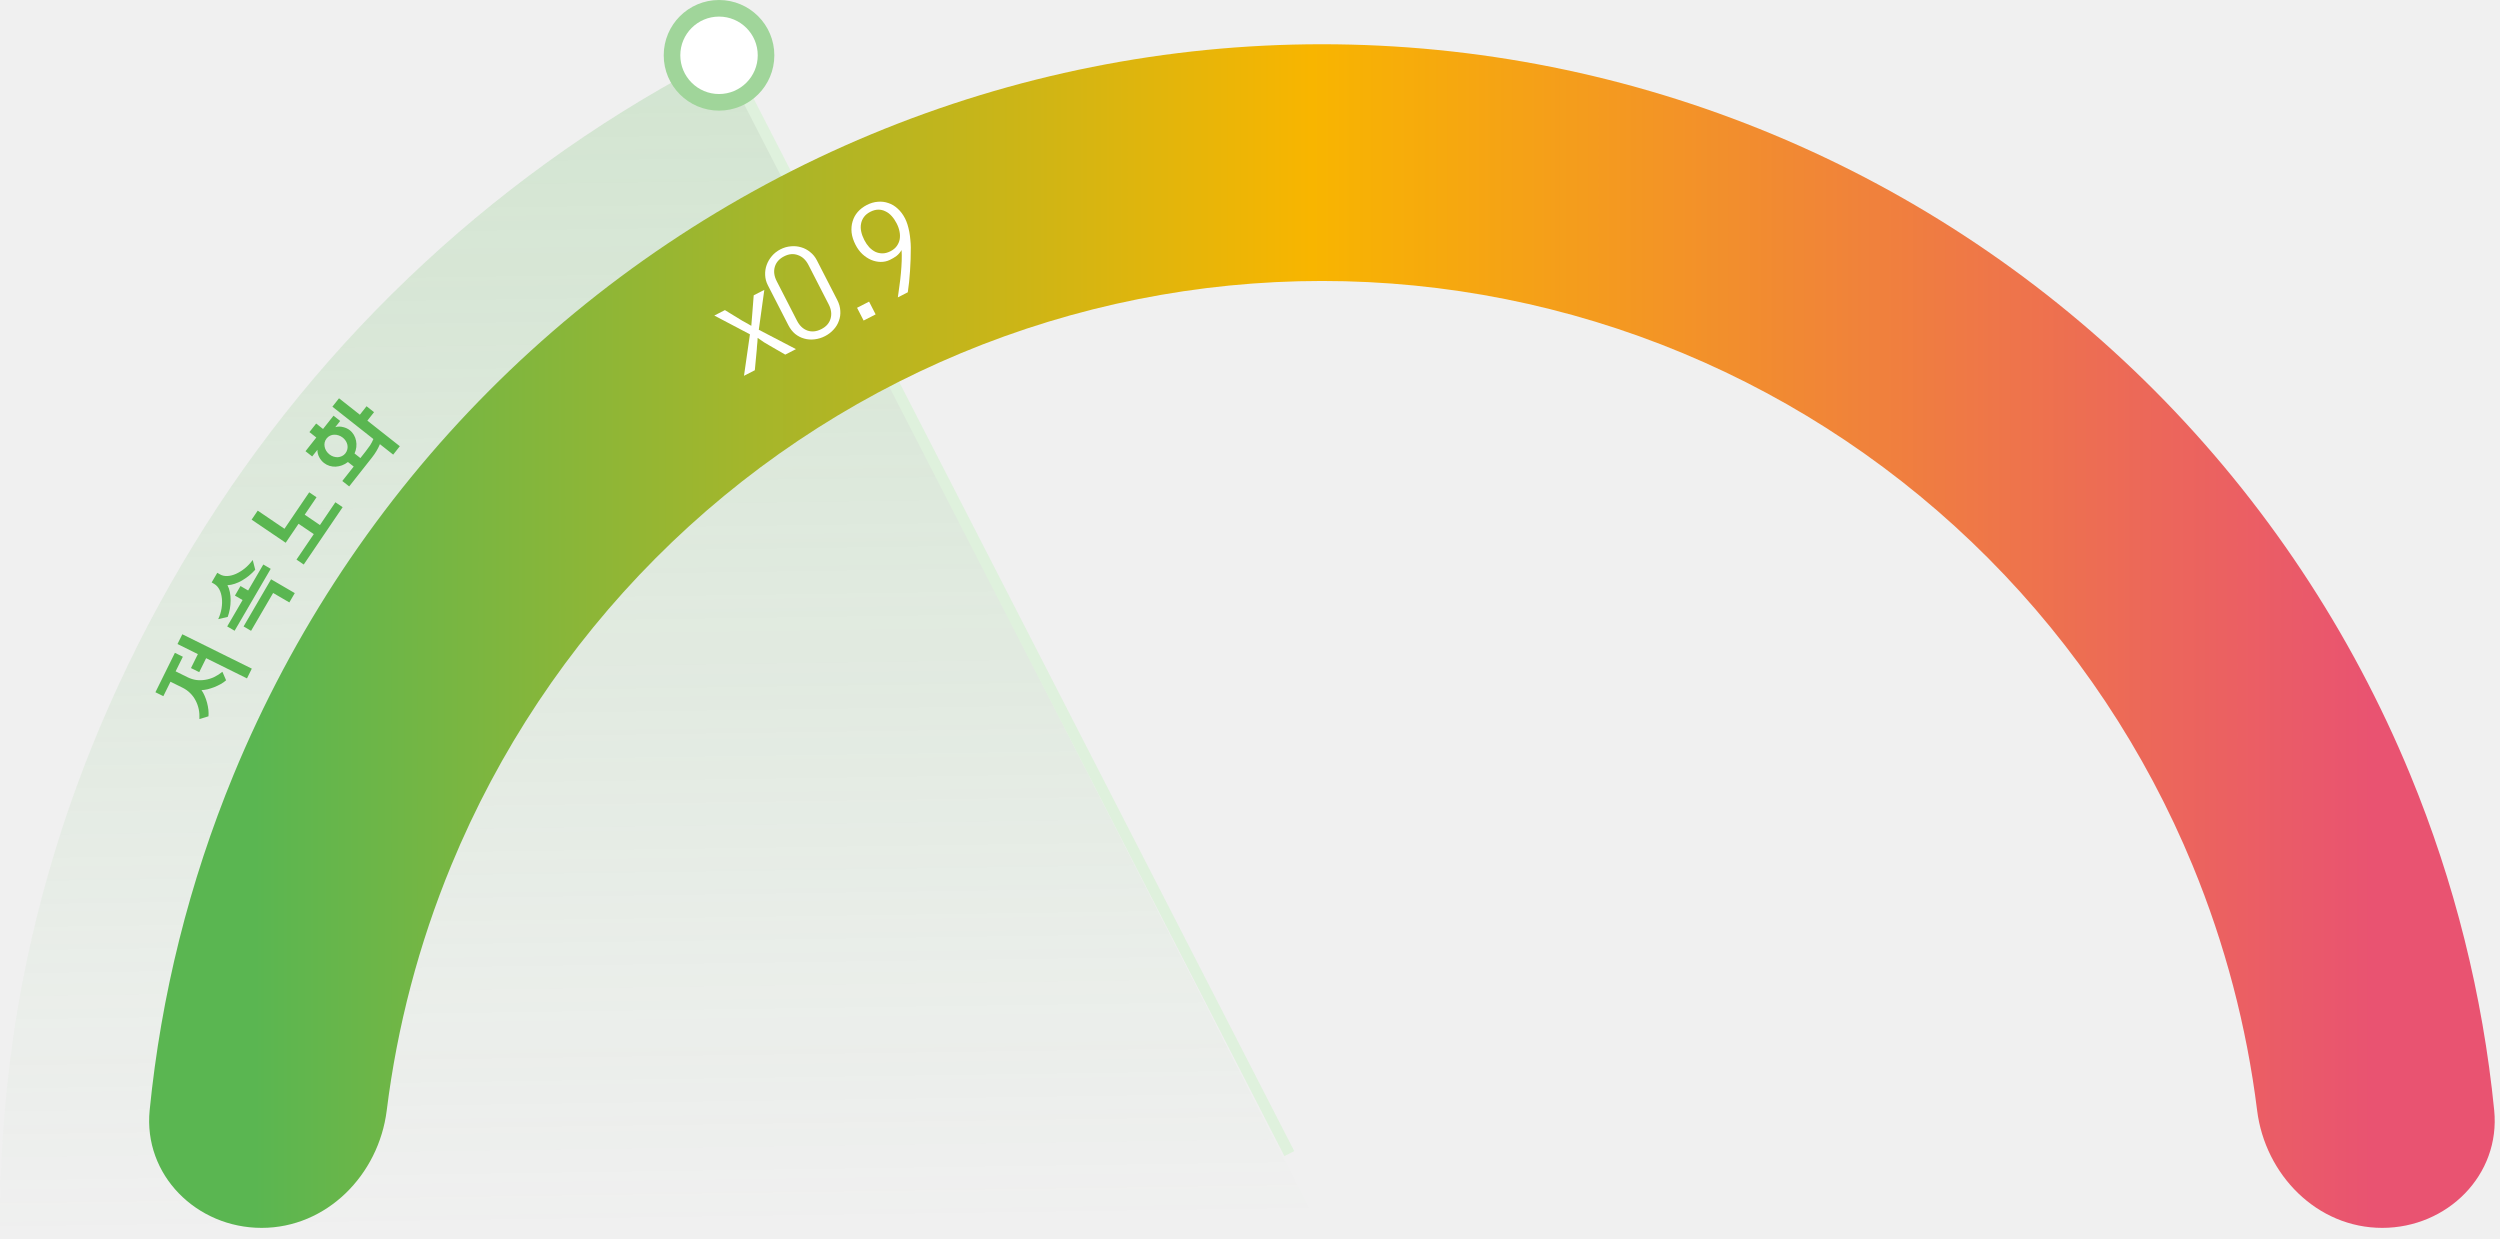
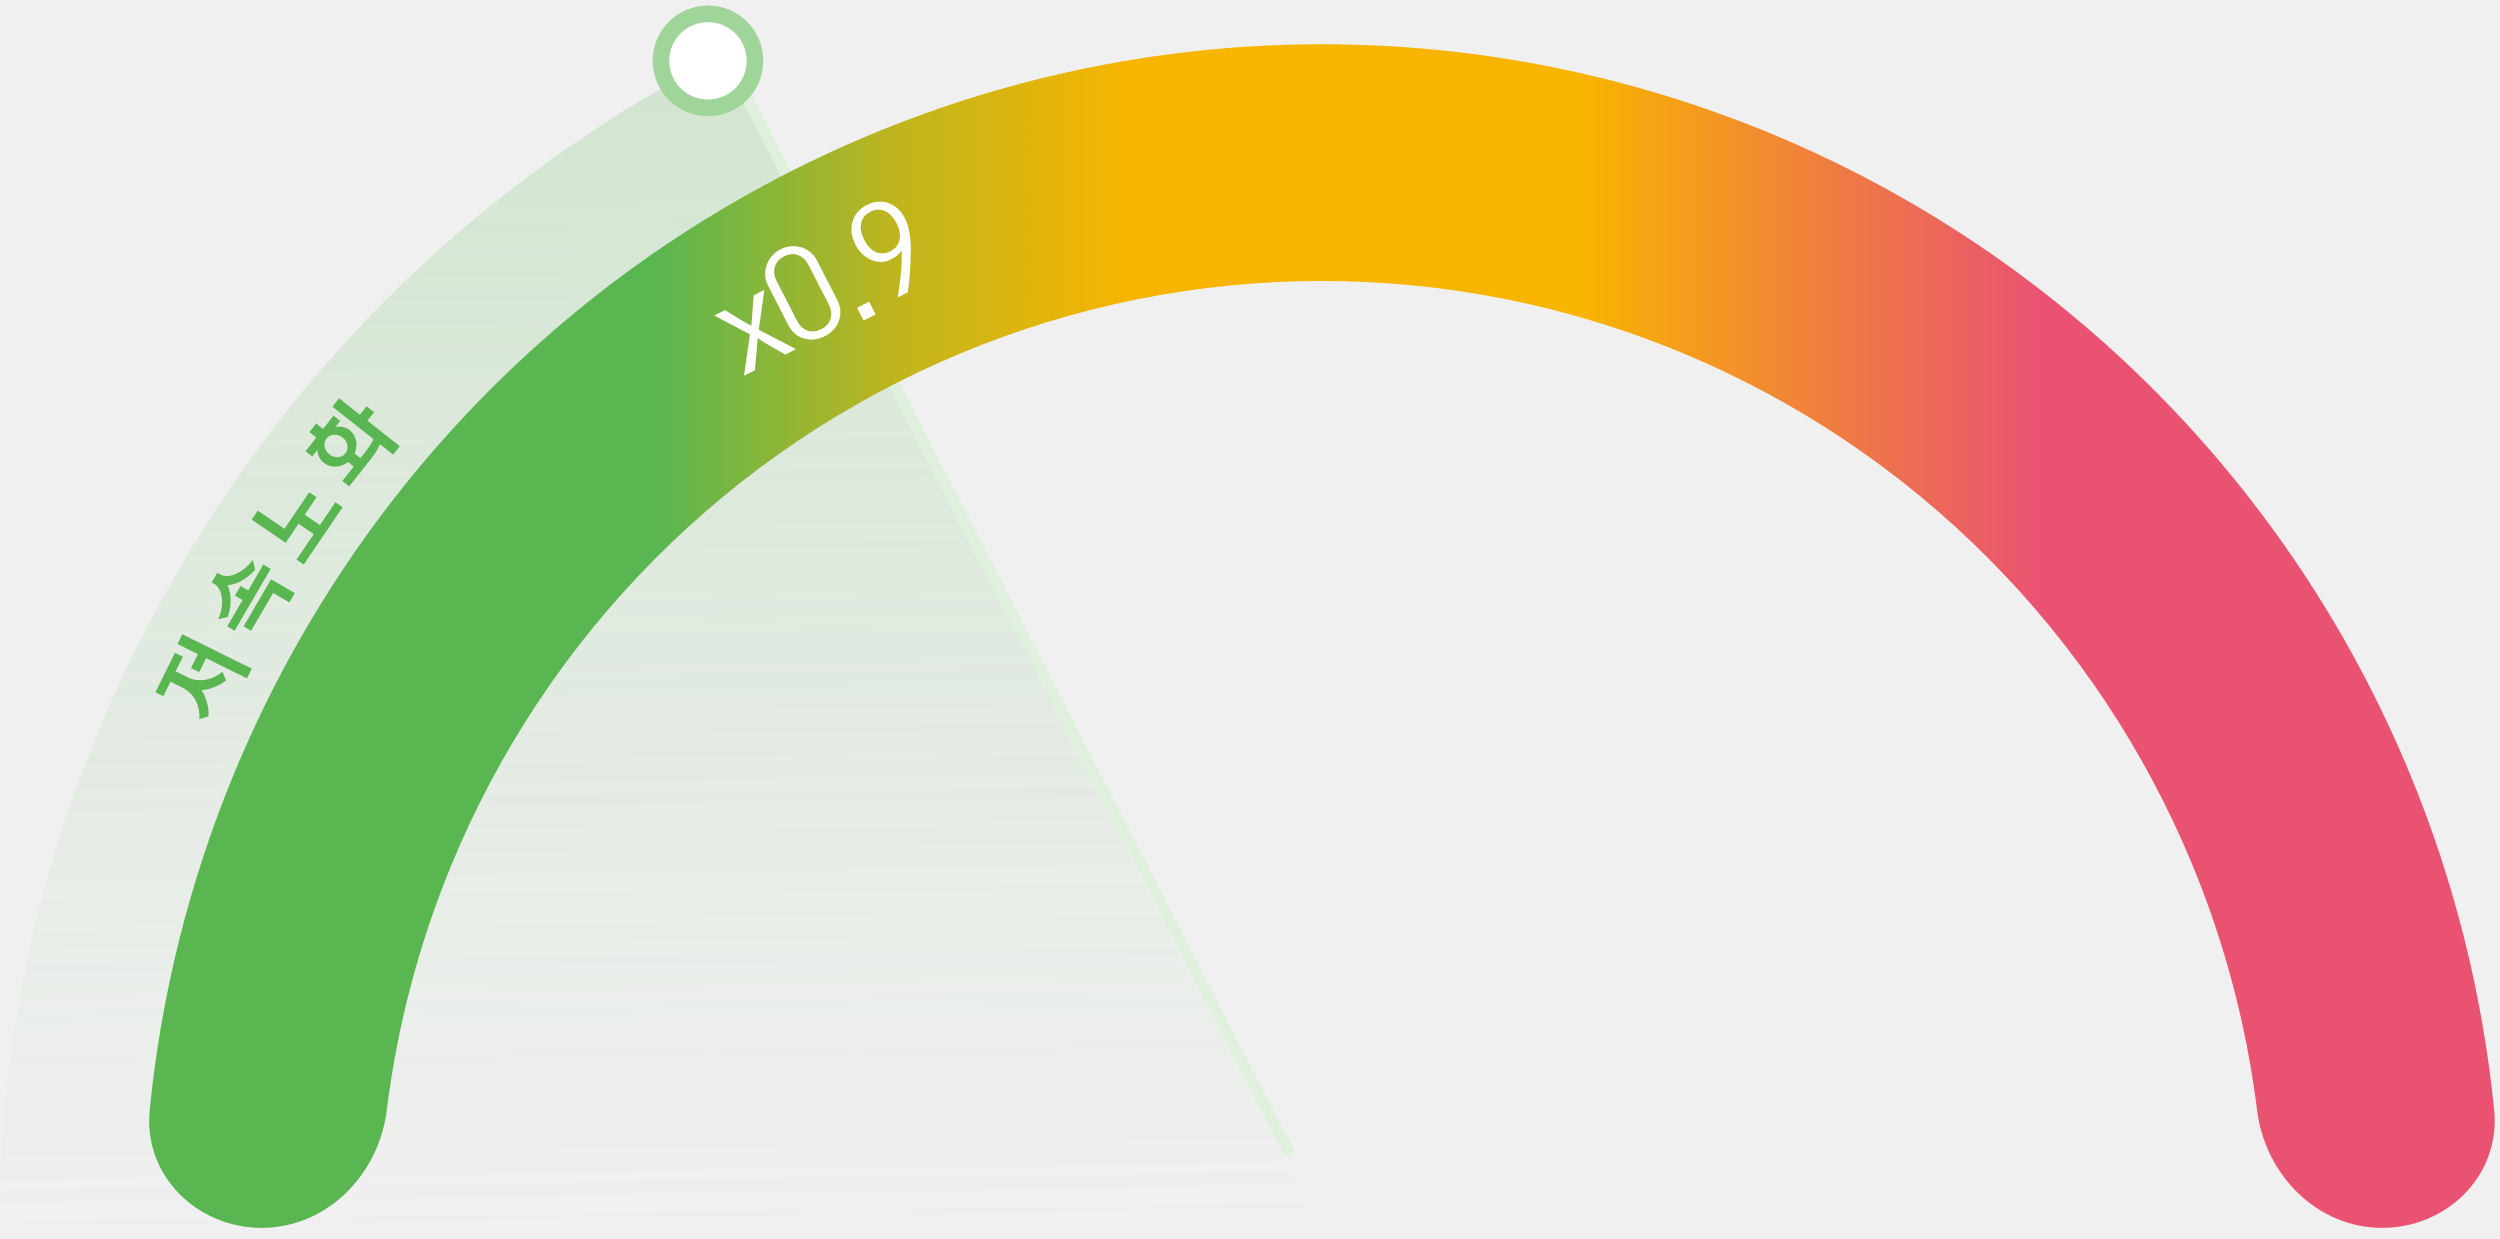
<svg xmlns="http://www.w3.org/2000/svg" width="226" height="112" viewBox="0 0 226 112" fill="none">
-   <path d="M65.314 4.992C45.585 15.03 29.032 30.35 17.499 49.245C5.967 68.139 -0.092 88.864 0.001 111L119.502 111.5L65.314 4.992Z" fill="url(#paint0_linear_142_24)" fill-opacity="0.2" />
+   <path d="M65.314 4.992C45.585 15.03 29.032 30.35 17.499 49.245C5.967 68.139 -0.092 88.864 0.001 111L119.502 111.5L65.314 4.992Z" fill="url(#paint0_linear_148_36)" fill-opacity="0.2" />
  <path d="M20.439 61.5C20.301 61.622 20.137 61.737 19.946 61.845C19.758 61.949 19.564 62.04 19.364 62.12C19.16 62.197 18.958 62.261 18.761 62.312C18.56 62.356 18.378 62.382 18.213 62.389C18.321 62.532 18.418 62.705 18.502 62.907C18.589 63.105 18.661 63.313 18.719 63.532C18.775 63.744 18.815 63.957 18.84 64.172C18.86 64.384 18.862 64.579 18.846 64.755L18.028 65.002C18.043 64.694 18.023 64.398 17.967 64.115C17.906 63.829 17.811 63.565 17.681 63.322C17.553 63.074 17.391 62.854 17.195 62.662C16.996 62.463 16.763 62.297 16.495 62.164L15.412 61.629L14.767 62.934L14.05 62.579L15.812 59.015L16.53 59.37L15.877 60.689L16.953 61.221C17.211 61.349 17.476 61.432 17.748 61.472C18.018 61.504 18.288 61.498 18.56 61.454C18.832 61.41 19.099 61.328 19.36 61.207C19.62 61.08 19.868 60.92 20.106 60.728L20.439 61.5ZM22.763 60.445L22.327 61.327L18.634 59.5L18.01 60.762L17.264 60.394L17.888 59.131L16.045 58.22L16.482 57.338L22.763 60.445Z" fill="#5AB651" />
  <path d="M23.073 51.504C22.898 51.698 22.709 51.878 22.508 52.044C22.301 52.208 22.09 52.353 21.874 52.48C21.66 52.603 21.442 52.701 21.22 52.775C20.998 52.85 20.779 52.892 20.563 52.902C20.661 53.083 20.734 53.291 20.781 53.529C20.828 53.766 20.85 54.014 20.848 54.272C20.848 54.525 20.826 54.78 20.781 55.038C20.735 55.296 20.671 55.539 20.587 55.768L19.728 55.971C19.872 55.66 19.971 55.341 20.026 55.015C20.08 54.688 20.09 54.379 20.057 54.088C20.026 53.792 19.953 53.53 19.838 53.303C19.719 53.073 19.563 52.902 19.369 52.789L19.134 52.652L19.642 51.781L19.877 51.918C20.075 52.034 20.301 52.085 20.555 52.073C20.81 52.061 21.071 51.994 21.339 51.873C21.608 51.751 21.874 51.585 22.138 51.375C22.401 51.158 22.637 50.907 22.846 50.621L23.073 51.504ZM24.473 51.422L21.209 57.02L20.538 56.629L21.929 54.244L21.238 53.841L21.741 52.977L22.432 53.38L23.802 51.031L24.473 51.422ZM26.648 53.616L26.156 54.459L24.691 53.605L22.696 57.026L22.019 56.631L24.505 52.367L26.648 53.616Z" fill="#5AB651" />
  <path d="M30.975 45.849L27.458 51.033L26.803 50.588L28.366 48.284L26.989 47.35L25.826 49.065L22.747 46.977L23.299 46.162L25.716 47.802L27.953 44.505L28.614 44.954L27.546 46.529L28.923 47.464L30.319 45.404L30.975 45.849Z" fill="#5AB651" />
  <path d="M36.144 40.339L35.544 41.099L34.344 40.153C34.173 40.568 33.934 40.971 33.627 41.36L31.566 43.973L30.944 43.483L31.974 42.176L31.453 41.765C31.29 41.895 31.112 41.995 30.919 42.067C30.73 42.135 30.539 42.175 30.347 42.186C30.158 42.194 29.973 42.17 29.791 42.115C29.606 42.057 29.438 41.969 29.287 41.85C29.111 41.712 28.967 41.537 28.855 41.326C28.742 41.108 28.689 40.886 28.697 40.661L28.221 41.264L27.618 40.789L28.594 39.551L27.972 39.061L28.581 38.288L29.203 38.778L30.149 37.579L30.753 38.054L30.312 38.613C30.547 38.547 30.782 38.546 31.018 38.61C31.252 38.665 31.453 38.759 31.62 38.892C31.771 39.01 31.894 39.152 31.99 39.315C32.085 39.478 32.151 39.653 32.188 39.838C32.225 40.024 32.233 40.217 32.211 40.417C32.189 40.617 32.136 40.809 32.051 40.994L32.579 41.41L33.04 40.826C33.201 40.62 33.342 40.429 33.462 40.252C33.577 40.071 33.674 39.883 33.754 39.688L30.048 36.765L30.647 36.005L32.532 37.491L33.136 36.724L33.814 37.26L33.21 38.026L36.144 40.339ZM31.398 40.621C31.442 40.418 31.427 40.226 31.352 40.045C31.277 39.857 31.153 39.695 30.982 39.559C30.864 39.467 30.741 39.4 30.61 39.358C30.476 39.313 30.343 39.293 30.21 39.297C30.081 39.297 29.956 39.328 29.834 39.388C29.715 39.443 29.611 39.528 29.522 39.641C29.436 39.75 29.378 39.87 29.348 40.003C29.322 40.132 29.322 40.261 29.348 40.39C29.371 40.517 29.42 40.64 29.494 40.761C29.57 40.881 29.666 40.987 29.783 41.08C29.896 41.169 30.018 41.234 30.148 41.276C30.278 41.317 30.409 41.336 30.542 41.332C30.673 41.32 30.798 41.286 30.917 41.23C31.036 41.175 31.138 41.092 31.224 40.983C31.307 40.879 31.364 40.758 31.398 40.621Z" fill="#5AB651" />
  <path d="M116.556 104.287L65.502 4.89" stroke="#DFF1DD" />
-   <path d="M215.352 111C221.234 111 226.057 106.22 225.475 100.367C224.441 89.963 221.892 79.748 217.895 70.053C212.543 57.071 204.698 45.275 194.809 35.34C184.919 25.404 173.179 17.522 160.258 12.145C147.337 6.768 133.488 4 119.502 4C105.516 4 91.667 6.768 78.746 12.145C65.825 17.522 54.084 25.404 44.195 35.34C34.306 45.275 26.461 57.071 21.109 70.053C17.112 79.748 14.563 89.963 13.529 100.367C12.947 106.22 17.77 111 23.652 111V111C29.534 111 34.234 106.214 34.961 100.377C35.906 92.786 37.861 85.34 40.787 78.242C45.069 67.857 51.345 58.42 59.257 50.472C67.168 42.523 76.56 36.218 86.897 31.916C97.234 27.614 108.313 25.4 119.502 25.4C130.691 25.4 141.77 27.614 152.107 31.916C162.444 36.218 171.836 42.523 179.747 50.472C187.659 58.42 193.935 67.857 198.216 78.242C201.143 85.34 203.098 92.786 204.043 100.377C204.77 106.214 209.47 111 215.352 111V111Z" fill="url(#paint1_linear_142_24)" />
-   <path d="M71.955 31.561L70.986 32.058L69.491 31.194C69.395 31.136 69.254 31.052 69.066 30.942C68.881 30.823 68.689 30.69 68.491 30.545C68.485 30.663 68.478 30.786 68.47 30.914C68.458 31.035 68.446 31.157 68.434 31.279C68.429 31.397 68.422 31.503 68.413 31.599C68.404 31.694 68.397 31.767 68.391 31.82L68.236 33.47L67.257 33.972L67.794 30.223L64.573 28.525L65.532 28.033L66.904 28.874C66.943 28.903 67.009 28.944 67.102 28.995C67.191 29.04 67.288 29.093 67.394 29.154C67.496 29.209 67.595 29.265 67.691 29.323C67.786 29.381 67.862 29.425 67.918 29.454L68.01 28.307L68.135 26.697L69.094 26.204L68.596 29.811L71.955 31.561Z" fill="white" />
-   <path d="M75.694 27.132C75.858 27.452 75.948 27.773 75.964 28.094C75.987 28.412 75.945 28.714 75.836 29C75.738 29.29 75.58 29.552 75.362 29.788C75.148 30.029 74.888 30.229 74.582 30.386C74.275 30.544 73.958 30.64 73.63 30.677C73.312 30.716 73.004 30.693 72.705 30.608C72.409 30.529 72.135 30.389 71.883 30.188C71.639 29.984 71.434 29.722 71.27 29.403L69.417 25.791C69.266 25.498 69.184 25.194 69.171 24.879C69.154 24.558 69.199 24.251 69.304 23.958C69.409 23.665 69.567 23.394 69.778 23.146C69.988 22.898 70.247 22.695 70.553 22.538C70.853 22.384 71.166 22.293 71.49 22.267C71.811 22.234 72.123 22.264 72.426 22.355C72.725 22.441 72.997 22.585 73.242 22.79C73.49 22.984 73.689 23.228 73.84 23.521L75.694 27.132ZM72.048 28.991C72.279 29.441 72.592 29.738 72.987 29.881C73.389 30.021 73.811 29.978 74.255 29.75C74.692 29.526 74.968 29.211 75.082 28.807C75.202 28.399 75.147 27.97 74.915 27.519L73.082 23.947C72.851 23.497 72.535 23.202 72.133 23.062C71.735 22.912 71.317 22.949 70.88 23.174C70.436 23.401 70.156 23.722 70.039 24.137C69.925 24.541 69.984 24.969 70.215 25.419L72.048 28.991Z" fill="white" />
-   <path d="M79.157 28.421L78.071 28.978L77.478 27.824L78.565 27.266L79.157 28.421Z" fill="white" />
-   <path d="M81.165 26.884C81.217 26.552 81.266 26.197 81.311 25.82C81.366 25.445 81.409 25.072 81.442 24.701C81.477 24.321 81.501 23.95 81.514 23.589C81.526 23.228 81.523 22.9 81.503 22.605C81.374 22.82 81.222 22.997 81.046 23.136C80.874 23.266 80.672 23.386 80.44 23.497C80.182 23.621 79.904 23.681 79.606 23.678C79.314 23.671 79.026 23.608 78.743 23.49C78.466 23.369 78.204 23.194 77.955 22.967C77.713 22.737 77.509 22.459 77.341 22.132C77.147 21.754 77.028 21.386 76.985 21.029C76.949 20.669 76.978 20.332 77.073 20.02C77.165 19.701 77.319 19.415 77.536 19.164C77.76 18.909 78.035 18.698 78.361 18.53C78.694 18.36 79.027 18.262 79.362 18.239C79.692 18.21 80.009 18.249 80.312 18.357C80.618 18.456 80.899 18.625 81.154 18.865C81.412 19.095 81.633 19.39 81.817 19.748C81.898 19.905 81.97 20.086 82.035 20.292C82.099 20.498 82.154 20.717 82.199 20.95C82.241 21.175 82.273 21.415 82.295 21.667C82.321 21.909 82.335 22.145 82.337 22.375C82.338 23.083 82.314 23.792 82.266 24.501C82.221 25.2 82.154 25.84 82.065 26.422L81.165 26.884ZM81.062 22.251C81.198 22.066 81.287 21.863 81.331 21.643C81.371 21.416 81.367 21.183 81.319 20.944C81.273 20.695 81.187 20.447 81.06 20.199C80.926 19.938 80.774 19.715 80.605 19.53C80.432 19.338 80.244 19.196 80.04 19.103C79.838 19 79.623 18.95 79.394 18.952C79.164 18.955 78.925 19.02 78.677 19.147C78.43 19.274 78.238 19.43 78.102 19.615C77.966 19.8 77.878 20.006 77.838 20.233C77.794 20.453 77.8 20.689 77.855 20.941C77.907 21.187 78 21.44 78.134 21.701C78.261 21.949 78.409 22.165 78.578 22.351C78.754 22.532 78.941 22.671 79.139 22.768C79.343 22.861 79.56 22.906 79.79 22.904C80.019 22.901 80.258 22.836 80.506 22.709C80.747 22.585 80.932 22.432 81.062 22.251Z" fill="white" />
-   <rect x="60" width="10" height="10" rx="5" fill="#A0D59A" />
-   <circle cx="65" cy="5" r="3.5" fill="white" />
+   <path d="M215.352 111C221.234 111 226.057 106.22 225.475 100.367C224.441 89.963 221.892 79.748 217.895 70.053C212.543 57.071 204.698 45.275 194.809 35.34C184.919 25.404 173.179 17.522 160.258 12.145C147.337 6.768 133.488 4 119.502 4C105.516 4 91.667 6.768 78.746 12.145C65.825 17.522 54.084 25.404 44.195 35.34C34.306 45.275 26.461 57.071 21.109 70.053C17.112 79.748 14.563 89.963 13.529 100.367C12.947 106.22 17.77 111 23.652 111V111C29.534 111 34.234 106.214 34.961 100.377C35.906 92.786 37.861 85.34 40.787 78.242C45.069 67.857 51.345 58.42 59.257 50.472C67.168 42.523 76.56 36.218 86.897 31.916C97.234 27.614 108.313 25.4 119.502 25.4C130.691 25.4 141.77 27.614 152.107 31.916C162.444 36.218 171.836 42.523 179.747 50.472C187.659 58.42 193.935 67.857 198.216 78.242C201.143 85.34 203.098 92.786 204.043 100.377C204.77 106.214 209.47 111 215.352 111V111Z" fill="url(#paint1_linear_148_36)" />
+   <path d="M71.955 31.561L70.986 32.058L69.492 31.194C69.396 31.136 69.254 31.052 69.066 30.942C68.881 30.823 68.689 30.69 68.491 30.545C68.486 30.663 68.479 30.786 68.47 30.914C68.458 31.035 68.447 31.157 68.435 31.279C68.429 31.397 68.422 31.503 68.413 31.599C68.405 31.694 68.397 31.767 68.391 31.82L68.236 33.47L67.258 33.972L67.794 30.223L64.573 28.525L65.532 28.033L66.904 28.874C66.944 28.903 67.01 28.944 67.102 28.995C67.191 29.04 67.288 29.093 67.394 29.154C67.496 29.209 67.595 29.265 67.691 29.323C67.787 29.381 67.862 29.425 67.918 29.454L68.01 28.307L68.135 26.697L69.094 26.204L68.596 29.811L71.955 31.561Z" fill="white" />
+   <path d="M75.694 27.132C75.858 27.452 75.948 27.773 75.965 28.094C75.988 28.412 75.945 28.714 75.837 29C75.738 29.29 75.58 29.552 75.363 29.788C75.149 30.029 74.888 30.229 74.582 30.386C74.275 30.544 73.958 30.64 73.63 30.677C73.313 30.716 73.004 30.693 72.705 30.608C72.409 30.529 72.135 30.389 71.884 30.188C71.639 29.984 71.434 29.722 71.27 29.403L69.417 25.791C69.266 25.498 69.184 25.194 69.171 24.879C69.155 24.558 69.199 24.251 69.304 23.958C69.409 23.665 69.567 23.394 69.778 23.146C69.988 22.898 70.247 22.695 70.554 22.538C70.854 22.384 71.166 22.293 71.49 22.267C71.811 22.234 72.123 22.264 72.426 22.355C72.725 22.441 72.998 22.585 73.242 22.79C73.49 22.984 73.69 23.228 73.84 23.521L75.694 27.132ZM72.048 28.991C72.279 29.441 72.592 29.738 72.987 29.881C73.389 30.021 73.812 29.978 74.255 29.75C74.692 29.526 74.968 29.211 75.082 28.807C75.202 28.399 75.147 27.97 74.916 27.519L73.082 23.947C72.851 23.497 72.535 23.202 72.133 23.062C71.735 22.912 71.317 22.949 70.88 23.174C70.436 23.401 70.156 23.722 70.039 24.137C69.925 24.541 69.984 24.969 70.215 25.419L72.048 28.991Z" fill="white" />
+   <path d="M79.158 28.421L78.071 28.978L77.479 27.824L78.565 27.266L79.158 28.421Z" fill="white" />
+   <path d="M81.165 26.884C81.217 26.552 81.266 26.197 81.311 25.82C81.366 25.445 81.41 25.072 81.442 24.701C81.477 24.321 81.501 23.95 81.514 23.589C81.526 23.228 81.523 22.9 81.504 22.605C81.375 22.82 81.222 22.997 81.047 23.136C80.874 23.266 80.672 23.386 80.44 23.497C80.183 23.621 79.904 23.681 79.606 23.678C79.314 23.671 79.026 23.608 78.743 23.49C78.466 23.369 78.204 23.194 77.955 22.967C77.713 22.737 77.509 22.459 77.341 22.132C77.147 21.754 77.029 21.386 76.985 21.029C76.949 20.669 76.978 20.332 77.073 20.02C77.165 19.701 77.319 19.415 77.537 19.164C77.76 18.909 78.035 18.698 78.361 18.53C78.694 18.36 79.027 18.262 79.362 18.239C79.693 18.21 80.01 18.249 80.312 18.357C80.618 18.456 80.899 18.625 81.154 18.865C81.412 19.095 81.634 19.39 81.818 19.748C81.898 19.905 81.971 20.086 82.035 20.292C82.1 20.498 82.154 20.717 82.199 20.95C82.241 21.175 82.273 21.415 82.296 21.667C82.321 21.909 82.335 22.145 82.337 22.375C82.338 23.083 82.315 23.792 82.266 24.501C82.221 25.2 82.154 25.84 82.065 26.422L81.165 26.884ZM81.062 22.251C81.198 22.066 81.287 21.863 81.331 21.643C81.371 21.416 81.367 21.183 81.319 20.944C81.273 20.695 81.187 20.447 81.06 20.199C80.926 19.938 80.775 19.715 80.605 19.53C80.433 19.338 80.244 19.196 80.04 19.103C79.839 19 79.623 18.95 79.394 18.952C79.164 18.955 78.926 19.02 78.678 19.147C78.43 19.274 78.238 19.43 78.102 19.615C77.966 19.8 77.878 20.006 77.838 20.233C77.794 20.453 77.8 20.689 77.855 20.941C77.907 21.187 78 21.44 78.134 21.701C78.261 21.949 78.409 22.165 78.579 22.351C78.754 22.532 78.941 22.671 79.139 22.768C79.343 22.861 79.56 22.906 79.79 22.904C80.019 22.901 80.258 22.836 80.506 22.709C80.747 22.585 80.933 22.432 81.062 22.251Z" fill="white" />
+   <rect x="59" y="0.5" width="10" height="10" rx="5" fill="#A0D59A" />
+   <circle cx="64" cy="5.5" r="3.5" fill="white" />
  <defs>
-     <linearGradient id="paint0_linear_142_24" x1="64.002" y1="111" x2="62.502" y2="5" gradientUnits="userSpaceOnUse">
+     <linearGradient id="paint0_linear_148_36" x1="64.002" y1="111" x2="62.502" y2="5" gradientUnits="userSpaceOnUse">
      <stop stop-color="#5AB651" stop-opacity="0" />
      <stop offset="1" stop-color="#5AB651" />
    </linearGradient>
-     <linearGradient id="paint1_linear_142_24" x1="214.502" y1="111" x2="23.002" y2="111" gradientUnits="userSpaceOnUse">
-       <stop stop-color="#E95371" />
-       <stop offset="0.501" stop-color="#F8B500" />
-       <stop offset="1" stop-color="#5AB651" />
+     <linearGradient id="paint1_linear_148_36" x1="232.452" y1="46.25" x2="-9.45" y2="46.25" gradientUnits="userSpaceOnUse">
+       <stop offset="0.199" stop-color="#E95371" />
+       <stop offset="0.274" stop-color="#EF7B43" />
+       <stop offset="0.371" stop-color="#F8B500" />
+       <stop offset="0.538" stop-color="#F8B500" />
+       <stop offset="0.626" stop-color="#BFB51D" />
+       <stop offset="0.715" stop-color="#5AB651" />
    </linearGradient>
  </defs>
</svg>
